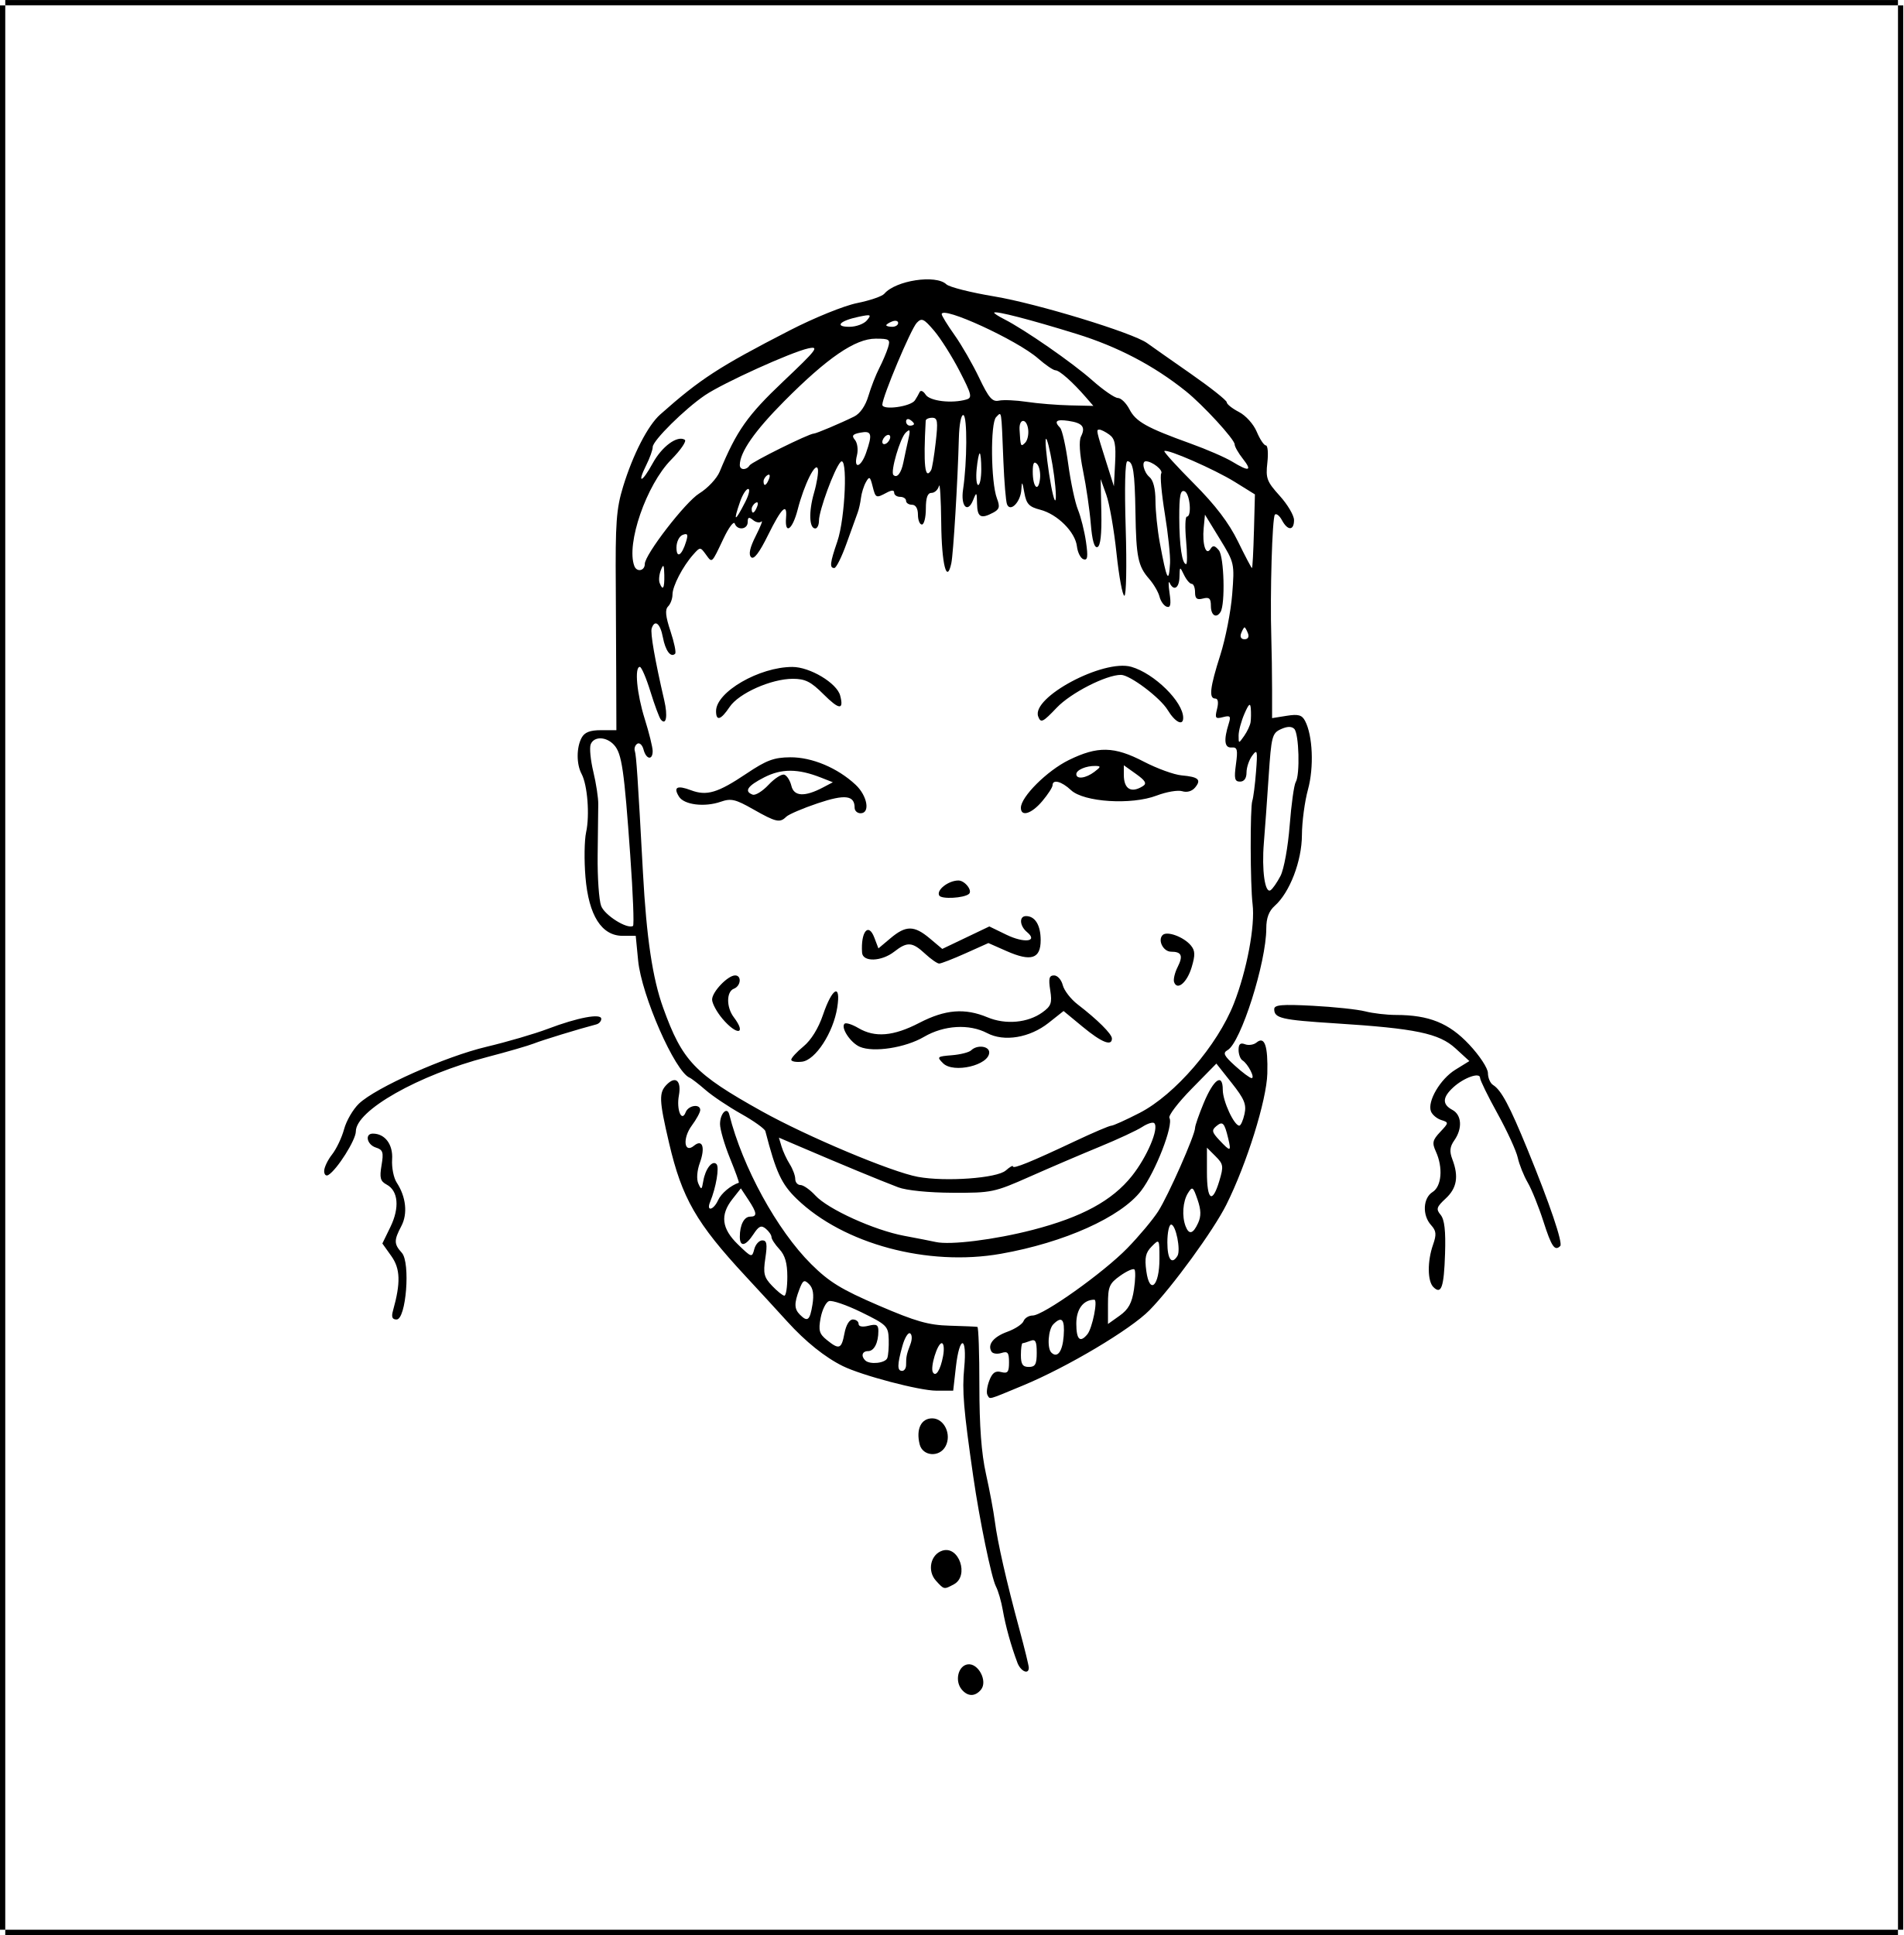
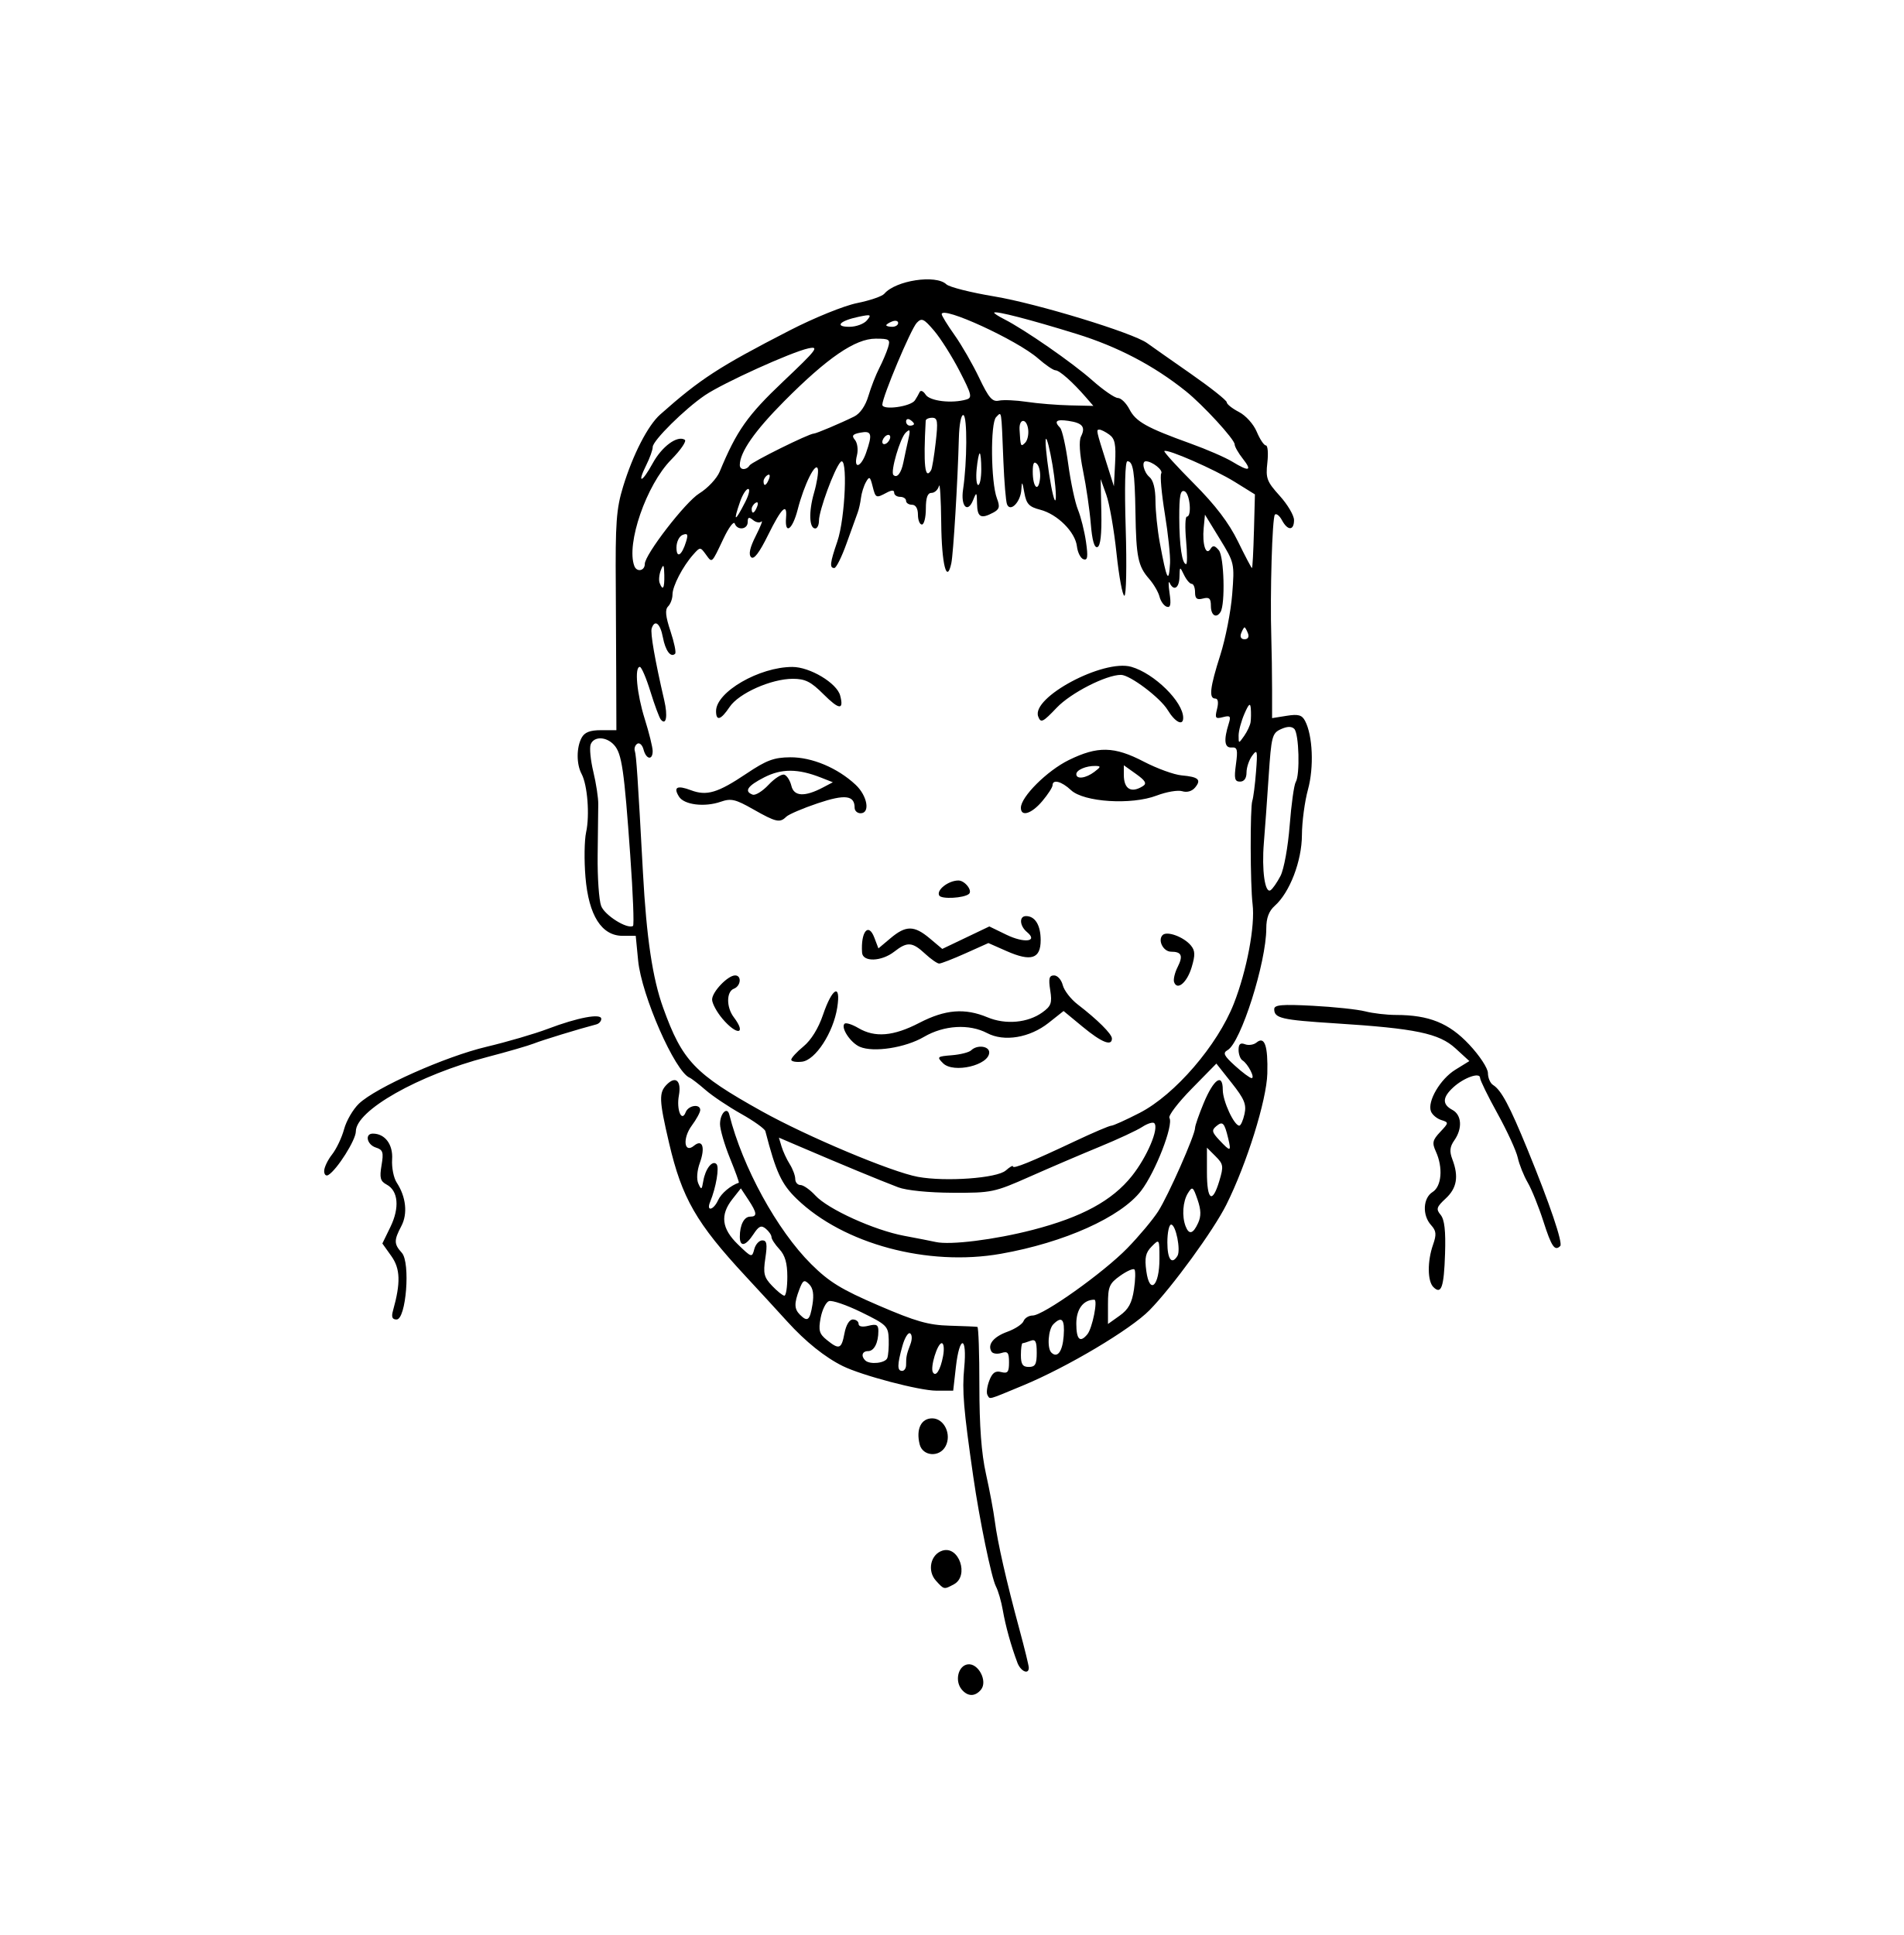
<svg xmlns="http://www.w3.org/2000/svg" width="61.221mm" height="62.241mm" viewBox="0 0 61.221 62.241" version="1.1" id="svg1" xml:space="preserve">
  <defs id="defs1" />
  <g id="layer1" transform="translate(1472.671,3650.721)">
-     <path id="path936" d="m -1472.502,-3650.551 h 60.882 v -0.169 h -60.882 z" style="fill:#000000;fill-opacity:1;fill-rule:evenodd;stroke:none;stroke-width:0.353" />
-     <path id="path941-9" d="m -1472.671,-3588.649 h 0.169 v -61.898 h -0.169 z" style="fill:#000000;fill-opacity:1;fill-rule:evenodd;stroke:none;stroke-width:0.353" />
-     <path id="path942" d="m -1411.619,-3588.649 h 0.169 v -61.898 h -0.169 z" style="fill:#000000;fill-opacity:1;fill-rule:evenodd;stroke:none;stroke-width:0.353" />
-     <path id="path952" d="m -1472.502,-3588.48 h 60.882 v -0.169 h -60.882 z" style="fill:#000000;fill-opacity:1;fill-rule:evenodd;stroke:none;stroke-width:0.353" />
    <g id="g943" transform="matrix(0.2645833,0,0,0.2645833,-3852.903,-3789.816)">
      <path style="fill:#000000" d="m 9113.072,731.107 c -0.872,-1.05 -0.431,-2.887 0.733,-3.054 1.29,-0.184 2.458,2.056 1.607,3.081 -0.714,0.86 -1.611,0.849 -2.34,-0.027 z m 6.767,-3.272 c -0.761,-2.01 -1.435,-4.438 -1.77,-6.371 -0.183,-1.058 -0.559,-2.356 -0.836,-2.885 -0.541,-1.035 -1.993,-8.073 -2.753,-13.342 -1.188,-8.239 -1.37,-10.419 -1.103,-13.222 0.375,-3.93 -0.567,-4.042 -1.011,-0.12 l -0.327,2.885 h -2.057 c -2.034,0 -9.042,-1.845 -11.371,-2.993 -2.151,-1.06 -4.528,-2.967 -6.738,-5.403 -1.191,-1.313 -3.479,-3.802 -5.083,-5.53 -5.988,-6.449 -7.73,-9.483 -9.294,-16.183 -1.225,-5.248 -1.258,-6.129 -0.263,-7.123 1.077,-1.076 1.78,-0.425 1.456,1.347 -0.316,1.724 0.335,3.316 0.829,2.029 0.323,-0.842 1.766,-1.055 1.766,-0.261 0,0.275 -0.462,1.125 -1.027,1.889 -1.147,1.55 -0.939,3.451 0.268,2.45 1.032,-0.856 1.394,0.197 0.714,2.075 -0.349,0.964 -0.424,1.985 -0.186,2.521 0.359,0.809 0.421,0.778 0.602,-0.3 0.25,-1.487 1.095,-2.573 1.606,-2.063 0.367,0.367 -0.048,2.838 -0.77,4.588 -0.505,1.223 0.402,1.034 0.965,-0.201 0.377,-0.827 1.528,-1.796 2.52,-2.122 0.066,-0.022 -0.421,-1.37 -1.083,-2.995 -0.661,-1.626 -1.202,-3.489 -1.202,-4.139 0,-1.287 0.871,-2.175 1.128,-1.15 1.602,6.378 5.811,14.064 9.957,18.181 2.187,2.171 3.65,3.07 8.182,5.021 4.536,1.953 6.076,2.392 8.647,2.462 1.721,0.047 3.239,0.113 3.375,0.148 0.136,0.034 0.244,3.254 0.241,7.154 0,4.883 0.245,8.215 0.798,10.698 0.442,1.983 0.929,4.58 1.081,5.77 0.33,2.569 1.406,7.303 2.983,13.123 0.63,2.326 1.146,4.435 1.146,4.688 0,0.889 -0.988,0.447 -1.393,-0.622 z m -9.031,-37.263 c 0.162,-0.868 0.09,-1.563 -0.163,-1.563 -0.523,0 -1.417,2.922 -1.08,3.528 0.355,0.637 0.925,-0.264 1.243,-1.965 z m -4.497,1.082 c 0,-1.008 0.06,-1.297 0.521,-2.507 0.231,-0.607 0.217,-1.181 -0.032,-1.335 -0.24,-0.148 -0.664,0.547 -0.941,1.546 -0.633,2.277 -0.64,3.017 -0.029,3.017 0.265,0 0.481,-0.325 0.481,-0.721 z m -2.284,-0.841 c 0.124,-0.331 0.201,-1.358 0.172,-2.284 -0.05,-1.586 -0.242,-1.775 -3.329,-3.287 -1.802,-0.882 -3.576,-1.488 -3.944,-1.347 -0.368,0.141 -0.82,1.063 -1.005,2.048 -0.284,1.512 -0.167,1.929 0.749,2.67 1.51,1.222 1.789,1.118 2.15,-0.805 0.189,-1.007 0.597,-1.683 1.016,-1.683 0.385,0 0.7,0.24 0.7,0.533 0,0.328 0.462,0.417 1.203,0.231 0.973,-0.244 1.203,-0.124 1.203,0.63 0,1.442 -0.517,2.453 -1.255,2.453 -0.708,0 -0.889,0.583 -0.35,1.122 0.55,0.549 2.453,0.351 2.689,-0.28 z m -9.1,-6.485 c 0.202,-1.243 0.079,-2.01 -0.399,-2.487 -0.6,-0.599 -0.756,-0.517 -1.192,0.627 -0.649,1.704 -0.632,2.373 0.076,3.081 0.921,0.921 1.203,0.694 1.514,-1.221 z m -3.054,-3.401 c 0,-1.649 -0.277,-2.61 -0.963,-3.346 -0.529,-0.568 -0.963,-1.231 -0.963,-1.474 0,-0.243 -0.31,-0.699 -0.69,-1.014 -0.556,-0.461 -0.847,-0.332 -1.499,0.662 -0.959,1.463 -1.661,1.595 -1.661,0.312 0,-1.433 0.519,-2.443 1.255,-2.443 0.892,0 0.842,-0.452 -0.232,-2.079 l -0.896,-1.358 -1.026,1.303 c -1.518,1.928 -1.315,3.589 0.675,5.516 1.657,1.605 1.708,1.62 1.981,0.575 0.154,-0.589 0.593,-1.072 0.976,-1.072 0.551,0 0.628,0.448 0.371,2.16 -0.28,1.864 -0.168,2.324 0.813,3.357 0.625,0.659 1.299,1.201 1.498,1.206 0.199,0.005 0.361,-1.033 0.361,-2.305 z m 18.066,36.951 c -1.086,-1.199 -0.655,-3.195 0.789,-3.652 2.019,-0.64 3.283,3.085 1.391,4.097 -1.212,0.648 -1.185,0.653 -2.18,-0.445 z m -1.977,-16.573 c -0.462,-1.841 0.173,-3.16 1.522,-3.16 1.459,0 2.395,1.957 1.623,3.397 -0.738,1.378 -2.779,1.224 -3.146,-0.237 z m 8.241,-6.004 c -0.15,-0.242 -0.051,-1.024 0.221,-1.737 0.367,-0.966 0.737,-1.233 1.447,-1.047 0.793,0.207 0.954,0.008 0.954,-1.181 0,-1.19 -0.155,-1.381 -0.922,-1.137 -0.507,0.161 -1.049,0.087 -1.205,-0.165 -0.528,-0.854 0.231,-1.803 1.934,-2.419 0.934,-0.338 1.817,-0.919 1.96,-1.293 0.143,-0.373 0.641,-0.679 1.107,-0.679 1.286,0 8.586,-5.19 11.497,-8.174 1.419,-1.454 3.114,-3.477 3.766,-4.495 1.225,-1.91 4.483,-9.284 4.483,-10.145 0,-0.267 0.469,-1.617 1.042,-2.999 1.221,-2.942 2.326,-3.711 2.326,-1.617 0,1.365 1.375,4.342 2.007,4.348 0.177,0.002 0.463,-0.634 0.634,-1.413 0.257,-1.171 -0.012,-1.824 -1.555,-3.774 l -1.866,-2.358 -3.003,3.06 c -1.652,1.683 -2.868,3.278 -2.703,3.545 0.526,0.851 -1.695,6.572 -3.437,8.851 -2.452,3.208 -9.347,6.306 -17.067,7.667 -8.871,1.564 -19.116,-1.188 -24.79,-6.661 -1.871,-1.804 -2.535,-3.235 -3.829,-8.245 -0.076,-0.292 -1.401,-1.241 -2.946,-2.108 -1.545,-0.867 -3.492,-2.172 -4.327,-2.899 -0.835,-0.727 -1.709,-1.401 -1.942,-1.498 -1.774,-0.734 -5.842,-9.997 -6.254,-14.239 l -0.292,-3.005 h -1.59 c -2.56,0 -4.127,-2.469 -4.52,-7.123 -0.172,-2.032 -0.137,-4.494 0.078,-5.471 0.453,-2.063 0.166,-5.752 -0.551,-7.09 -0.636,-1.187 -0.635,-3.197 0,-4.387 0.361,-0.674 1.012,-0.93 2.365,-0.93 h 1.866 l -0.022,-6.852 c -0.012,-3.768 -0.035,-8.474 -0.05,-10.458 -0.062,-7.92 0.06,-9.597 0.893,-12.316 1.196,-3.901 3.009,-7.425 4.505,-8.752 4.872,-4.325 7.131,-5.792 15.743,-10.223 2.979,-1.533 6.599,-3.001 8.182,-3.319 1.561,-0.314 3.055,-0.825 3.32,-1.137 1.379,-1.622 6.273,-2.366 7.546,-1.147 0.35,0.335 2.974,0.998 5.832,1.473 5.195,0.864 16.856,4.425 18.572,5.672 0.5,0.363 2.883,2.036 5.295,3.718 2.412,1.682 4.386,3.245 4.386,3.474 0,0.229 0.667,0.76 1.482,1.181 0.839,0.433 1.782,1.482 2.172,2.416 0.38,0.908 0.877,1.651 1.106,1.651 0.229,0 0.309,0.945 0.179,2.101 -0.214,1.895 -0.067,2.289 1.503,4.025 0.957,1.058 1.74,2.385 1.74,2.948 0,1.307 -0.771,1.318 -1.466,0.021 -0.295,-0.552 -0.682,-0.857 -0.859,-0.68 -0.328,0.329 -0.602,9.663 -0.438,14.905 0.05,1.587 0.092,4.448 0.095,6.359 v 3.474 l 1.768,-0.282 c 1.415,-0.226 1.862,-0.104 2.239,0.613 0.935,1.775 1.1,5.636 0.357,8.348 -0.399,1.454 -0.73,3.943 -0.736,5.529 -0.011,3.165 -1.478,6.988 -3.302,8.609 -0.712,0.632 -1.031,1.481 -1.031,2.741 0,4.148 -3.101,13.907 -4.704,14.803 -0.611,0.342 -0.456,0.67 0.9,1.901 0.901,0.818 1.808,1.494 2.016,1.502 0.463,0.017 -0.438,-1.741 -1.102,-2.151 -0.263,-0.163 -0.479,-0.739 -0.479,-1.28 0,-0.712 0.217,-0.902 0.783,-0.685 0.431,0.165 1.061,0.07 1.401,-0.212 0.982,-0.814 1.399,0.384 1.312,3.768 -0.084,3.244 -2.503,10.988 -4.988,15.96 -1.549,3.1 -6.585,10.013 -9.336,12.816 -2.296,2.339 -9.957,6.901 -15.345,9.137 -4.447,1.845 -4.013,1.73 -4.362,1.166 z m 5.991,-5.14 c 0,-1.384 -0.154,-1.675 -0.761,-1.442 -0.419,0.161 -0.852,0.292 -0.963,0.292 -0.111,0 -0.201,0.649 -0.201,1.442 0,1.122 0.214,1.442 0.963,1.442 0.785,0 0.963,-0.321 0.963,-1.734 z m 3.276,-2.029 c 0.151,-2.042 -0.219,-2.464 -1.255,-1.429 -0.623,0.623 -0.787,2.9 -0.247,3.44 0.732,0.731 1.361,-0.112 1.502,-2.011 z m 2.878,-0.203 c 0.604,-0.73 1.303,-4.207 0.846,-4.207 -1.328,0 -2.188,1.141 -2.188,2.902 0,1.943 0.451,2.382 1.342,1.305 z m 5.667,-5.444 c 0.179,-1.195 0.204,-2.294 0.055,-2.443 -0.149,-0.149 -0.933,0.2 -1.742,0.776 -1.305,0.929 -1.472,1.318 -1.472,3.451 v 2.404 l 1.416,-1.008 c 1.075,-0.765 1.495,-1.531 1.742,-3.18 z m 3.098,-3.736 c 0,-2.435 -0.01,-2.445 -0.938,-1.504 -0.749,0.756 -0.882,1.363 -0.658,2.997 0.403,2.945 1.596,1.829 1.596,-1.494 z m 2.185,-0.346 c 0.432,-0.698 -0.192,-3.815 -0.763,-3.815 -0.253,0 -0.46,0.974 -0.46,2.164 0,2.054 0.53,2.771 1.222,1.652 z m -17.609,-3.166 c 5.993,-1.551 9.681,-3.554 12.076,-6.559 1.852,-2.324 3.328,-5.809 2.718,-6.419 -0.167,-0.166 -0.826,0.04 -1.464,0.458 -0.639,0.418 -2.974,1.505 -5.189,2.414 -2.215,0.909 -6.034,2.544 -8.487,3.632 -4.298,1.907 -4.638,1.978 -9.385,1.957 -2.911,-0.013 -5.614,-0.285 -6.61,-0.666 -2.485,-0.952 -6.774,-2.728 -12.184,-5.045 l -2.316,-0.992 0.322,1.078 c 0.177,0.593 0.624,1.557 0.994,2.143 0.369,0.586 0.672,1.397 0.672,1.803 0,0.406 0.287,0.738 0.638,0.738 0.351,0 1.163,0.572 1.805,1.271 1.53,1.667 7.156,4.222 10.792,4.902 1.588,0.297 3.321,0.636 3.85,0.755 1.766,0.395 7.169,-0.28 11.769,-1.471 z m 20.122,-0.832 c 0.383,-0.841 0.366,-1.598 -0.067,-2.854 -0.544,-1.582 -0.632,-1.641 -1.167,-0.786 -0.625,1 -0.753,2.806 -0.286,4.023 0.412,1.072 0.913,0.946 1.519,-0.384 z m 2.584,-5.13 c 0.534,-1.781 0.495,-2.036 -0.462,-2.992 l -1.046,-1.045 v 2.992 c 0,3.428 0.657,3.883 1.508,1.045 z m -25.966,-1.257 c 0.481,-0.435 0.875,-0.661 0.875,-0.501 0,0.347 2.219,-0.556 7.57,-3.081 2.178,-1.028 4.151,-1.869 4.384,-1.869 0.233,0 1.789,-0.703 3.459,-1.563 4.28,-2.203 9.457,-8.214 11.445,-13.289 1.575,-4.019 2.598,-9.451 2.275,-12.074 -0.287,-2.329 -0.313,-11.784 -0.034,-12.575 0.125,-0.356 0.329,-1.945 0.452,-3.532 0.202,-2.591 0.154,-2.79 -0.466,-1.952 -0.38,0.513 -0.69,1.433 -0.69,2.043 0,0.707 -0.286,1.11 -0.787,1.11 -0.653,0 -0.738,-0.359 -0.498,-2.107 0.246,-1.796 0.167,-2.098 -0.536,-2.043 -0.862,0.067 -0.974,-0.891 -0.339,-2.909 0.283,-0.898 0.181,-1.01 -0.705,-0.779 -0.915,0.239 -0.998,0.124 -0.717,-0.994 0.2,-0.796 0.12,-1.265 -0.216,-1.265 -0.806,0 -0.65,-1.343 0.614,-5.302 0.631,-1.976 1.28,-5.296 1.443,-7.378 0.292,-3.747 0.277,-3.815 -1.508,-6.731 l -1.804,-2.946 -0.154,1.608 c -0.192,2.005 0.273,3.453 0.824,2.562 0.294,-0.475 0.52,-0.439 1.022,0.165 0.634,0.763 0.791,6.542 0.203,7.492 -0.514,0.831 -1.173,0.424 -1.173,-0.724 0,-0.92 -0.197,-1.106 -0.963,-0.906 -0.739,0.193 -0.963,0.015 -0.963,-0.766 0,-0.56 -0.183,-1.018 -0.408,-1.018 -0.224,0 -0.643,-0.487 -0.93,-1.082 -0.513,-1.062 -0.523,-1.058 -0.555,0.24 -0.034,1.369 -0.704,1.773 -1.196,0.721 -0.155,-0.331 -0.159,0.233 -0.01,1.253 0.204,1.386 0.116,1.801 -0.347,1.647 -0.341,-0.113 -0.734,-0.663 -0.874,-1.221 -0.14,-0.558 -0.709,-1.534 -1.265,-2.169 -1.345,-1.536 -1.574,-2.643 -1.661,-8.044 -0.081,-4.981 -0.28,-6.25 -0.979,-6.25 -0.282,0 -0.361,3.142 -0.206,8.174 0.139,4.496 0.067,8.174 -0.16,8.174 -0.227,0 -0.658,-2.326 -0.959,-5.169 -0.3,-2.843 -0.857,-6.034 -1.236,-7.092 l -0.69,-1.923 0.082,4.038 c 0.055,2.701 -0.104,4.103 -0.478,4.233 -0.371,0.129 -0.642,-0.825 -0.805,-2.836 -0.135,-1.667 -0.554,-4.546 -0.932,-6.397 -0.43,-2.112 -0.526,-3.683 -0.256,-4.217 0.583,-1.154 0.188,-1.642 -1.533,-1.895 -1.486,-0.218 -1.792,0.041 -1.003,0.847 0.246,0.251 0.689,2.239 0.985,4.418 0.296,2.179 0.826,4.667 1.178,5.529 0.352,0.863 0.792,2.62 0.978,3.905 0.265,1.835 0.2,2.291 -0.302,2.127 -0.351,-0.115 -0.711,-0.822 -0.799,-1.571 -0.205,-1.749 -2.375,-3.913 -4.464,-4.452 -1.363,-0.351 -1.682,-0.695 -1.93,-2.075 -0.248,-1.376 -0.308,-1.442 -0.361,-0.391 -0.076,1.518 -1.351,2.828 -1.748,1.795 -0.139,-0.361 -0.335,-2.711 -0.437,-5.223 -0.264,-6.506 -0.19,-6.056 -0.886,-5.359 -0.711,0.712 -0.639,7.932 0.099,9.871 0.389,1.022 0.311,1.328 -0.443,1.731 -1.508,0.806 -1.94,0.571 -1.972,-1.073 -0.028,-1.449 -0.063,-1.482 -0.477,-0.45 -0.667,1.662 -1.528,0.761 -1.224,-1.282 0.498,-3.347 0.524,-8.887 0.044,-9.048 -0.276,-0.092 -0.511,1.107 -0.556,2.846 -0.137,5.189 -0.67,14.017 -0.916,15.165 -0.554,2.586 -1.174,0.129 -1.226,-4.856 -0.031,-2.959 -0.155,-5.002 -0.276,-4.539 -0.121,0.463 -0.529,0.841 -0.907,0.841 -0.48,0 -0.687,0.578 -0.687,1.923 0,1.058 -0.217,1.923 -0.481,1.923 -0.265,0 -0.481,-0.541 -0.481,-1.202 0,-0.748 -0.273,-1.202 -0.722,-1.202 -0.397,0 -0.722,-0.216 -0.722,-0.481 0,-0.264 -0.325,-0.481 -0.722,-0.481 -0.397,0 -0.722,-0.224 -0.722,-0.498 0,-0.343 -0.289,-0.343 -0.931,0 -1.285,0.687 -1.329,0.666 -1.702,-0.818 -0.291,-1.158 -0.387,-1.214 -0.804,-0.471 -0.26,0.465 -0.531,1.327 -0.601,1.916 -0.07,0.589 -0.251,1.396 -0.402,1.793 -0.151,0.397 -0.756,2.073 -1.345,3.726 -0.589,1.653 -1.261,3.005 -1.493,3.005 -0.6,0 -0.531,-0.613 0.366,-3.229 0.974,-2.842 1.29,-10.615 0.392,-9.657 -0.75,0.8 -2.625,5.896 -2.625,7.134 0,0.519 -0.202,0.944 -0.448,0.944 -0.744,0 -0.816,-2.034 -0.153,-4.325 0.344,-1.189 0.555,-2.487 0.469,-2.885 -0.226,-1.042 -1.671,1.85 -2.457,4.917 -0.633,2.471 -1.592,3.131 -1.411,0.971 0.157,-1.875 -0.553,-1.188 -2.182,2.111 -1.072,2.173 -1.733,3.036 -2.067,2.702 -0.335,-0.334 -0.153,-1.162 0.569,-2.592 0.583,-1.155 0.892,-1.94 0.685,-1.744 -0.207,0.196 -0.666,0.115 -1.022,-0.179 -0.495,-0.411 -0.646,-0.353 -0.646,0.245 0,0.914 -1.265,1.058 -1.577,0.179 -0.118,-0.331 -0.727,0.481 -1.354,1.803 -1.482,3.125 -1.374,3.027 -2.161,1.951 -0.674,-0.921 -0.692,-0.921 -1.525,0.015 -1.277,1.435 -2.527,3.841 -2.527,4.863 0,0.501 -0.24,1.152 -0.534,1.445 -0.392,0.391 -0.314,1.196 0.29,3.012 0.453,1.363 0.708,2.594 0.566,2.736 -0.525,0.524 -1.184,-0.358 -1.492,-1.997 -0.317,-1.689 -0.977,-2.217 -1.359,-1.087 -0.185,0.549 0.39,3.849 1.529,8.762 0.443,1.909 0.233,3.098 -0.412,2.338 -0.188,-0.221 -0.759,-1.755 -1.269,-3.408 -0.51,-1.653 -1.09,-3.005 -1.288,-3.005 -0.673,0 -0.366,3.265 0.595,6.328 0.526,1.676 0.959,3.427 0.963,3.889 0.01,1.175 -0.789,1.054 -1.109,-0.169 -0.145,-0.555 -0.486,-0.873 -0.757,-0.706 -0.271,0.167 -0.406,0.568 -0.3,0.89 0.179,0.546 0.358,3.217 0.985,14.769 0.432,7.954 1.167,12.872 2.459,16.45 2.334,6.464 3.813,8.015 11.986,12.569 5.542,3.087 15.793,7.395 18.986,7.979 3.376,0.617 9.639,0.162 10.675,-0.776 z m -7.619,-13.039 c -0.787,-0.781 -0.73,-0.834 1.064,-0.978 1.043,-0.084 2.102,-0.354 2.353,-0.601 0.713,-0.7 2.19,-0.527 2.19,0.256 0,1.557 -4.34,2.582 -5.607,1.323 z m -18.461,-0.433 c 0,-0.216 0.665,-0.943 1.484,-1.615 0.928,-0.762 1.821,-2.205 2.373,-3.834 1.131,-3.336 2.204,-3.891 1.737,-0.898 -0.477,3.056 -2.649,6.396 -4.284,6.587 -0.719,0.084 -1.308,-0.025 -1.311,-0.24 z m 8.338,-1.57 c -1.128,-0.484 -2.346,-2.32 -1.861,-2.805 0.162,-0.162 0.917,0.073 1.677,0.522 2.022,1.193 4.269,1.003 7.413,-0.626 3.156,-1.636 5.534,-1.828 8.304,-0.672 2.192,0.915 4.887,0.672 6.657,-0.6 1.071,-0.77 1.202,-1.139 0.958,-2.695 -0.226,-1.438 -0.131,-1.803 0.471,-1.803 0.415,0 0.888,0.531 1.052,1.181 0.163,0.649 0.979,1.705 1.814,2.346 2.411,1.852 4.164,3.597 4.164,4.143 0,0.98 -1.249,0.481 -3.55,-1.419 l -2.329,-1.923 -1.826,1.445 c -2.287,1.809 -5.397,2.328 -7.456,1.244 -2.185,-1.151 -5.256,-0.97 -7.686,0.452 -2.266,1.327 -6.133,1.926 -7.804,1.209 z m -16.713,-3.427 c -0.685,-0.814 -1.246,-1.858 -1.246,-2.32 0,-0.934 1.907,-2.932 2.798,-2.932 0.824,0 0.703,1.289 -0.151,1.616 -0.922,0.354 -0.931,2.251 -0.015,3.461 1.605,2.12 0.383,2.275 -1.386,0.175 z m 54.92,-4.438 c -0.113,-0.316 0.081,-1.142 0.431,-1.835 0.694,-1.375 0.484,-1.864 -0.797,-1.864 -0.948,0 -1.657,-1.393 -1.028,-2.022 0.529,-0.529 2.567,0.222 3.434,1.265 0.523,0.63 0.543,1.156 0.096,2.645 -0.56,1.868 -1.753,2.879 -2.136,1.811 z m -30.281,-3.459 c -1.554,-1.439 -2.162,-1.478 -3.746,-0.24 -1.548,1.21 -3.829,1.28 -3.907,0.12 -0.172,-2.544 0.773,-3.715 1.486,-1.841 l 0.502,1.32 1.477,-1.242 c 1.868,-1.571 2.872,-1.564 4.77,0.032 l 1.515,1.274 2.861,-1.366 2.861,-1.366 2.08,1.01 c 2.18,1.058 3.898,0.834 2.499,-0.326 -0.906,-0.751 -0.979,-1.942 -0.119,-1.942 1.106,0 1.781,1.108 1.781,2.925 0,2.277 -1.164,2.646 -4.165,1.32 l -2.189,-0.967 -2.779,1.246 c -1.528,0.685 -2.971,1.246 -3.205,1.246 -0.234,0 -1.01,-0.541 -1.724,-1.202 z m 1.734,-7.06 c -0.403,-0.651 1.099,-1.835 2.328,-1.835 0.782,0 1.749,1.238 1.276,1.635 -0.608,0.509 -3.319,0.66 -3.604,0.2 z m -22.64,-10.501 c -2.142,-1.219 -2.679,-1.343 -3.931,-0.907 -1.961,0.683 -4.446,0.379 -5.072,-0.621 -0.723,-1.154 -0.237,-1.417 1.445,-0.783 1.928,0.727 3.261,0.329 6.758,-2.017 2.43,-1.63 3.339,-1.969 5.322,-1.984 2.64,-0.02 5.755,1.289 7.947,3.341 1.431,1.34 1.8,3.463 0.602,3.463 -0.397,0 -0.722,-0.298 -0.722,-0.662 0,-1.529 -1.163,-1.671 -4.496,-0.549 -1.811,0.609 -3.533,1.348 -3.826,1.641 -0.767,0.767 -1.254,0.655 -4.025,-0.922 z m 3.799,-4.197 c 0.32,0.106 0.707,0.718 0.862,1.36 0.311,1.295 1.62,1.361 3.837,0.194 l 1.203,-0.633 -1.444,-0.568 c -2.799,-1.101 -4.78,-1.11 -6.895,-0.032 -2.042,1.041 -2.49,1.71 -1.407,2.105 0.331,0.12 1.2,-0.419 1.932,-1.2 0.732,-0.78 1.592,-1.332 1.912,-1.225 z m 28.762,4.021 c 0,-1.331 3.187,-4.505 5.822,-5.798 3.514,-1.724 5.52,-1.682 9.128,0.194 1.604,0.834 3.667,1.584 4.586,1.666 2.061,0.185 2.436,0.523 1.64,1.481 -0.375,0.451 -0.988,0.626 -1.56,0.445 -0.518,-0.164 -1.919,0.074 -3.113,0.53 -3.063,1.169 -8.854,0.8 -10.412,-0.662 -1.141,-1.071 -2.242,-1.36 -2.242,-0.589 0,0.244 -0.561,1.11 -1.246,1.923 -1.304,1.548 -2.604,1.953 -2.604,0.81 z m 14.844,-2.639 c 0.491,-0.311 0.289,-0.663 -0.842,-1.468 l -1.488,-1.059 v 1.155 c 0,1.749 0.899,2.278 2.33,1.372 z m -5.912,-1.725 c 0.806,-0.609 0.824,-0.708 0.131,-0.721 -1.132,-0.022 -2.325,0.49 -2.325,0.998 0,0.657 1.151,0.512 2.194,-0.277 z m -6.825,-6.725 c -0.887,-2.31 7.925,-7.018 11.317,-6.046 2.794,0.8 6.308,4.256 6.308,6.202 0,1.034 -0.98,0.539 -1.889,-0.954 -0.916,-1.505 -4.584,-4.265 -5.673,-4.269 -1.797,-0.006 -6.095,2.187 -7.807,3.985 -1.706,1.791 -1.94,1.904 -2.256,1.083 z m -39.166,-0.668 c 0,-2.321 5.261,-5.363 9.275,-5.363 2.138,-2.9e-4 5.417,1.963 5.814,3.481 0.469,1.794 -0.119,1.745 -2.034,-0.168 -1.527,-1.526 -2.214,-1.871 -3.725,-1.871 -2.62,0 -6.563,1.754 -7.677,3.416 -1.072,1.599 -1.654,1.777 -1.654,0.506 z m 62.268,51.973 c -0.463,-1.933 -0.673,-2.154 -1.445,-1.514 -0.596,0.494 -0.544,0.737 0.367,1.706 1.353,1.439 1.464,1.419 1.078,-0.192 z m -72.694,-34.342 c -0.745,-10.501 -1.029,-12.454 -1.965,-13.499 -0.939,-1.049 -2.464,-1.091 -2.853,-0.08 -0.161,0.419 -0.016,1.915 0.323,3.325 0.339,1.409 0.608,3.176 0.599,3.926 -0.01,0.75 -0.042,3.559 -0.074,6.242 -0.031,2.683 0.161,5.452 0.427,6.152 0.432,1.136 3.176,2.854 3.872,2.425 0.144,-0.089 0,-3.91 -0.33,-8.491 z m 79.046,2.414 c 0.42,-0.811 0.914,-3.526 1.116,-6.131 0.199,-2.571 0.531,-4.947 0.736,-5.279 0.537,-0.868 0.4,-5.893 -0.176,-6.468 -0.326,-0.326 -0.859,-0.315 -1.627,0.035 -1.063,0.484 -1.165,0.875 -1.487,5.733 -0.19,2.867 -0.453,6.511 -0.584,8.098 -0.272,3.302 0.131,6.17 0.807,5.753 0.253,-0.156 0.799,-0.939 1.214,-1.74 z m -3.636,-18.695 c 0.056,-0.387 0.068,-1.136 0.026,-1.665 -0.058,-0.728 -0.247,-0.569 -0.779,0.656 -0.387,0.89 -0.703,2.074 -0.703,2.631 0,1.008 0,1.008 0.677,0.048 0.372,-0.531 0.723,-1.283 0.779,-1.67 z m -0.32,-10.801 c -0.152,-0.397 -0.339,-0.721 -0.415,-0.721 -0.076,0 -0.262,0.325 -0.415,0.721 -0.167,0.435 0,0.721 0.415,0.721 0.417,0 0.582,-0.286 0.415,-0.721 z m -70.956,-7.092 c -0.028,-1.272 -0.104,-1.384 -0.415,-0.601 -0.209,0.529 -0.279,1.232 -0.155,1.563 0.387,1.031 0.605,0.663 0.57,-0.962 z m 61.486,-1.444 c 0.049,-0.859 -0.237,-3.559 -0.635,-6.001 -0.398,-2.442 -0.595,-4.649 -0.437,-4.904 0.25,-0.404 -1.11,-1.474 -1.874,-1.474 -0.56,0 -0.245,1.347 0.45,1.923 0.455,0.377 0.722,1.437 0.722,2.864 0,1.246 0.237,3.545 0.526,5.11 0.842,4.552 1.1,5.065 1.248,2.483 z m -63.859,0.107 c 0,-1.141 4.949,-7.551 6.622,-8.577 1.021,-0.626 2.137,-1.816 2.481,-2.644 2.069,-4.994 3.374,-6.846 7.743,-10.984 4.079,-3.864 4.408,-4.296 3.047,-4.008 -2.052,0.434 -10.356,4.197 -12.574,5.698 -2.452,1.659 -6.355,5.521 -6.355,6.288 0,0.347 -0.347,1.326 -0.772,2.177 -1.18,2.363 -0.545,2.213 0.763,-0.18 1.127,-2.062 2.995,-3.435 3.908,-2.872 0.252,0.155 -0.496,1.248 -1.661,2.429 -3.009,3.049 -5.498,10.249 -4.47,12.927 0.299,0.778 1.27,0.584 1.27,-0.254 z m 74.058,-3.982 0.119,-4.477 -2.44,-1.515 c -2.46,-1.527 -8.258,-4.066 -8.572,-3.752 -0.093,0.093 1.524,1.87 3.594,3.95 2.615,2.627 4.247,4.771 5.35,7.026 0.872,1.785 1.641,3.245 1.707,3.245 0.067,0 0.175,-2.015 0.24,-4.477 z m -8.251,1.111 c -0.144,-1.587 -0.102,-2.885 0.093,-2.885 0.637,0 0.374,-2.836 -0.286,-3.089 -0.499,-0.191 -0.64,0.528 -0.635,3.225 0.01,3.402 0.339,5.634 0.838,5.634 0.138,0 0.134,-1.298 -0.01,-2.885 z m -60.776,0.123 c 0.258,-0.852 0.168,-1.018 -0.427,-0.79 -0.416,0.159 -0.753,0.848 -0.753,1.536 0,1.392 0.66,0.975 1.181,-0.746 z m 7.193,-4.811 c 0.438,-0.859 0.595,-1.563 0.349,-1.563 -0.246,0 -0.684,0.681 -0.975,1.514 -0.892,2.556 -0.66,2.574 0.626,0.049 z m 1.436,0.576 c 0.164,-0.428 0.084,-0.621 -0.189,-0.452 -0.262,0.162 -0.476,0.497 -0.476,0.746 0,0.692 0.345,0.539 0.665,-0.294 z m 35.903,-5.078 c -0.313,-1.856 -0.671,-3.273 -0.795,-3.15 -0.124,0.124 0.048,2.031 0.383,4.238 0.334,2.208 0.692,3.625 0.795,3.15 0.103,-0.475 -0.069,-2.383 -0.383,-4.238 z m -1.878,-0.101 c -0.371,-0.371 -0.519,-0.103 -0.519,0.94 0,1.898 0.675,2.577 0.88,0.885 0.087,-0.719 -0.076,-1.54 -0.361,-1.825 z m -32.581,1.813 c 0.164,-0.428 0.084,-0.621 -0.189,-0.452 -0.262,0.162 -0.476,0.497 -0.476,0.746 0,0.692 0.345,0.539 0.665,-0.294 z m 25.805,-1.177 c 0,-1.058 -0.086,-1.923 -0.19,-1.923 -0.104,0 -0.273,0.865 -0.374,1.923 -0.101,1.058 -0.015,1.923 0.19,1.923 0.206,0 0.374,-0.865 0.374,-1.923 z m 15.577,-4.194 c -0.463,-0.338 -1.01,-0.614 -1.215,-0.614 -0.415,0 -0.408,0.035 0.861,4.045 l 0.9,2.843 0.147,-2.83 c 0.117,-2.253 -0.024,-2.955 -0.694,-3.444 z m -25.046,3.358 c 0.147,-0.73 0.416,-1.977 0.597,-2.771 0.272,-1.189 0.217,-1.336 -0.309,-0.84 -0.687,0.647 -1.889,4.764 -1.504,5.149 0.437,0.437 0.95,-0.211 1.216,-1.539 z m 3.37,0.956 c 0.118,-0.198 0.368,-1.713 0.557,-3.366 0.294,-2.575 0.233,-3.005 -0.426,-3.005 -0.423,0 -0.778,0.162 -0.789,0.361 -0.297,5.426 -0.094,7.277 0.658,6.01 z m -22.067,-0.583 c 0.259,-0.419 7.216,-3.864 7.802,-3.864 0.285,0 3.232,-1.244 4.914,-2.075 0.715,-0.353 1.371,-1.301 1.724,-2.493 0.313,-1.058 0.903,-2.572 1.312,-3.366 0.408,-0.793 0.892,-1.929 1.076,-2.524 0.306,-0.992 0.18,-1.082 -1.51,-1.082 -2.467,0 -5.855,2.316 -11.092,7.584 -3.618,3.639 -5.418,6.226 -5.418,7.787 0,0.626 0.812,0.648 1.192,0.033 z m 59.965,-0.804 c -0.549,-0.697 -0.997,-1.485 -0.997,-1.752 0,-0.603 -3.838,-4.783 -5.934,-6.462 -3.889,-3.117 -8.278,-5.415 -13.317,-6.974 -5.606,-1.734 -9.756,-2.808 -9.982,-2.582 -0.068,0.068 0.471,0.425 1.199,0.794 2.5,1.267 8.308,5.296 10.726,7.441 1.331,1.181 2.733,2.148 3.114,2.148 0.382,0 1.014,0.62 1.407,1.378 0.779,1.504 2.085,2.236 7.448,4.168 1.946,0.701 4.214,1.687 5.041,2.19 2.066,1.259 2.475,1.149 1.296,-0.348 z m -45.803,-0.728 c 0.799,-2.289 0.681,-2.709 -0.685,-2.448 -0.963,0.184 -1.101,0.368 -0.668,0.889 0.3,0.361 0.409,1.201 0.242,1.865 -0.438,1.743 0.485,1.489 1.112,-0.306 z m 2.935,-1.908 c 0,-0.264 -0.217,-0.347 -0.481,-0.184 -0.265,0.163 -0.481,0.514 -0.481,0.778 0,0.264 0.216,0.347 0.481,0.184 0.265,-0.163 0.481,-0.514 0.481,-0.778 z m 16.765,-0.97 c -0.193,-1.365 -1.12,-1.307 -1.043,0.065 0.116,2.078 0.14,2.136 0.682,1.594 0.287,-0.287 0.45,-1.033 0.361,-1.659 z m -13.877,-0.628 c 0,-0.117 -0.217,-0.346 -0.481,-0.509 -0.265,-0.163 -0.481,-0.068 -0.481,0.212 0,0.28 0.217,0.509 0.481,0.509 0.265,0 0.481,-0.095 0.481,-0.212 z m 0.113,-2.867 c 0.194,-0.29 0.452,-0.743 0.574,-1.007 0.121,-0.264 0.448,-0.124 0.727,0.313 0.502,0.787 3.181,1.107 4.955,0.592 0.74,-0.215 0.646,-0.604 -0.826,-3.458 -0.913,-1.769 -2.304,-3.973 -3.093,-4.899 -1.263,-1.483 -1.515,-1.597 -2.116,-0.962 -0.721,0.762 -4.183,9.002 -4.183,9.957 0,0.7 3.446,0.235 3.963,-0.536 z m 20.777,-0.382 c -1.599,-1.845 -3.207,-3.27 -3.691,-3.27 -0.257,0 -1.208,-0.649 -2.113,-1.443 -2.536,-2.225 -11.717,-6.441 -11.717,-5.381 0,0.185 0.704,1.328 1.564,2.541 0.86,1.212 2.205,3.55 2.989,5.194 1.169,2.452 1.601,2.951 2.406,2.776 0.54,-0.117 2.064,-0.05 3.388,0.149 1.323,0.2 3.685,0.392 5.248,0.427 l 2.842,0.064 z m -26.613,-9.342 c 0.588,-0.707 0.488,-0.749 -1.024,-0.43 -2.294,0.484 -2.96,1.214 -1.108,1.214 0.815,0 1.774,-0.353 2.132,-0.784 z m 3.798,0.318 c 0,-0.256 -0.325,-0.341 -0.722,-0.189 -0.397,0.152 -0.722,0.362 -0.722,0.466 0,0.104 0.325,0.189 0.722,0.189 0.397,0 0.722,-0.21 0.722,-0.466 z m -61.413,120.067 c 0.945,-3.372 0.893,-5.09 -0.201,-6.625 l -1.093,-1.533 0.983,-2.022 c 1.132,-2.328 0.949,-4.384 -0.456,-5.136 -0.778,-0.416 -0.886,-0.819 -0.628,-2.346 0.269,-1.589 0.174,-1.887 -0.686,-2.16 -1.09,-0.346 -1.383,-1.694 -0.368,-1.694 1.475,0 2.463,1.32 2.341,3.129 -0.066,0.985 0.184,2.256 0.557,2.824 1.137,1.733 1.356,3.782 0.567,5.281 -0.917,1.741 -0.909,2.19 0.055,3.255 1.067,1.178 0.523,8.109 -0.637,8.109 -0.533,0 -0.653,-0.299 -0.434,-1.082 z m 126.481,-2.861 c -0.724,-0.723 -0.744,-3.131 -0.041,-5.143 0.441,-1.263 0.398,-1.689 -0.241,-2.393 -1.083,-1.196 -0.986,-3.287 0.186,-4.018 1.103,-0.688 1.29,-2.972 0.402,-4.919 -0.483,-1.06 -0.411,-1.388 0.522,-2.381 1.061,-1.129 1.064,-1.158 0.124,-1.456 -0.528,-0.167 -1.088,-0.64 -1.246,-1.051 -0.464,-1.209 1.129,-3.927 2.966,-5.061 l 1.704,-1.052 -1.688,-1.545 c -1.998,-1.829 -4.846,-2.421 -14.633,-3.043 -6.528,-0.415 -7.402,-0.619 -7.402,-1.727 0,-0.524 0.934,-0.605 4.692,-0.407 2.581,0.136 5.45,0.442 6.377,0.68 0.926,0.238 2.602,0.434 3.723,0.435 4.025,0.005 6.454,0.984 8.903,3.589 1.276,1.358 2.282,2.889 2.286,3.481 0,0.582 0.283,1.231 0.621,1.442 1.001,0.628 2.001,2.499 4.188,7.837 2.703,6.598 4.329,11.393 3.981,11.741 -0.664,0.664 -1.058,0.09 -2.038,-2.967 -0.572,-1.785 -1.434,-3.922 -1.916,-4.749 -0.482,-0.827 -1.026,-2.187 -1.21,-3.023 -0.184,-0.836 -1.29,-3.245 -2.458,-5.355 -1.168,-2.11 -2.124,-4.064 -2.124,-4.342 0,-0.728 -1.957,-0.042 -3.249,1.14 -1.338,1.223 -1.375,2.075 -0.12,2.746 1.141,0.61 1.248,2.264 0.239,3.703 -0.549,0.782 -0.607,1.34 -0.241,2.302 0.795,2.089 0.556,3.504 -0.803,4.764 -1.123,1.04 -1.202,1.294 -0.622,1.992 0.472,0.568 0.628,1.937 0.538,4.717 -0.132,4.099 -0.456,5.025 -1.42,4.062 z M 9035.564,668.079 c 0,-0.437 0.432,-1.343 0.961,-2.014 0.528,-0.671 1.186,-2.056 1.462,-3.078 0.275,-1.022 1.088,-2.417 1.806,-3.102 2.06,-1.964 10.486,-5.72 15.504,-6.912 2.515,-0.597 5.872,-1.579 7.46,-2.182 3.638,-1.38 6.497,-1.914 6.497,-1.214 0,0.285 -0.271,0.588 -0.602,0.674 -2.09,0.544 -6.566,1.914 -7.58,2.319 -0.662,0.264 -3.221,1.007 -5.688,1.651 -8.356,2.181 -15.969,6.491 -15.969,9.043 0,1.035 -2.268,4.631 -3.337,5.292 -0.284,0.175 -0.513,-0.037 -0.513,-0.477 z" id="path1" />
    </g>
  </g>
</svg>
